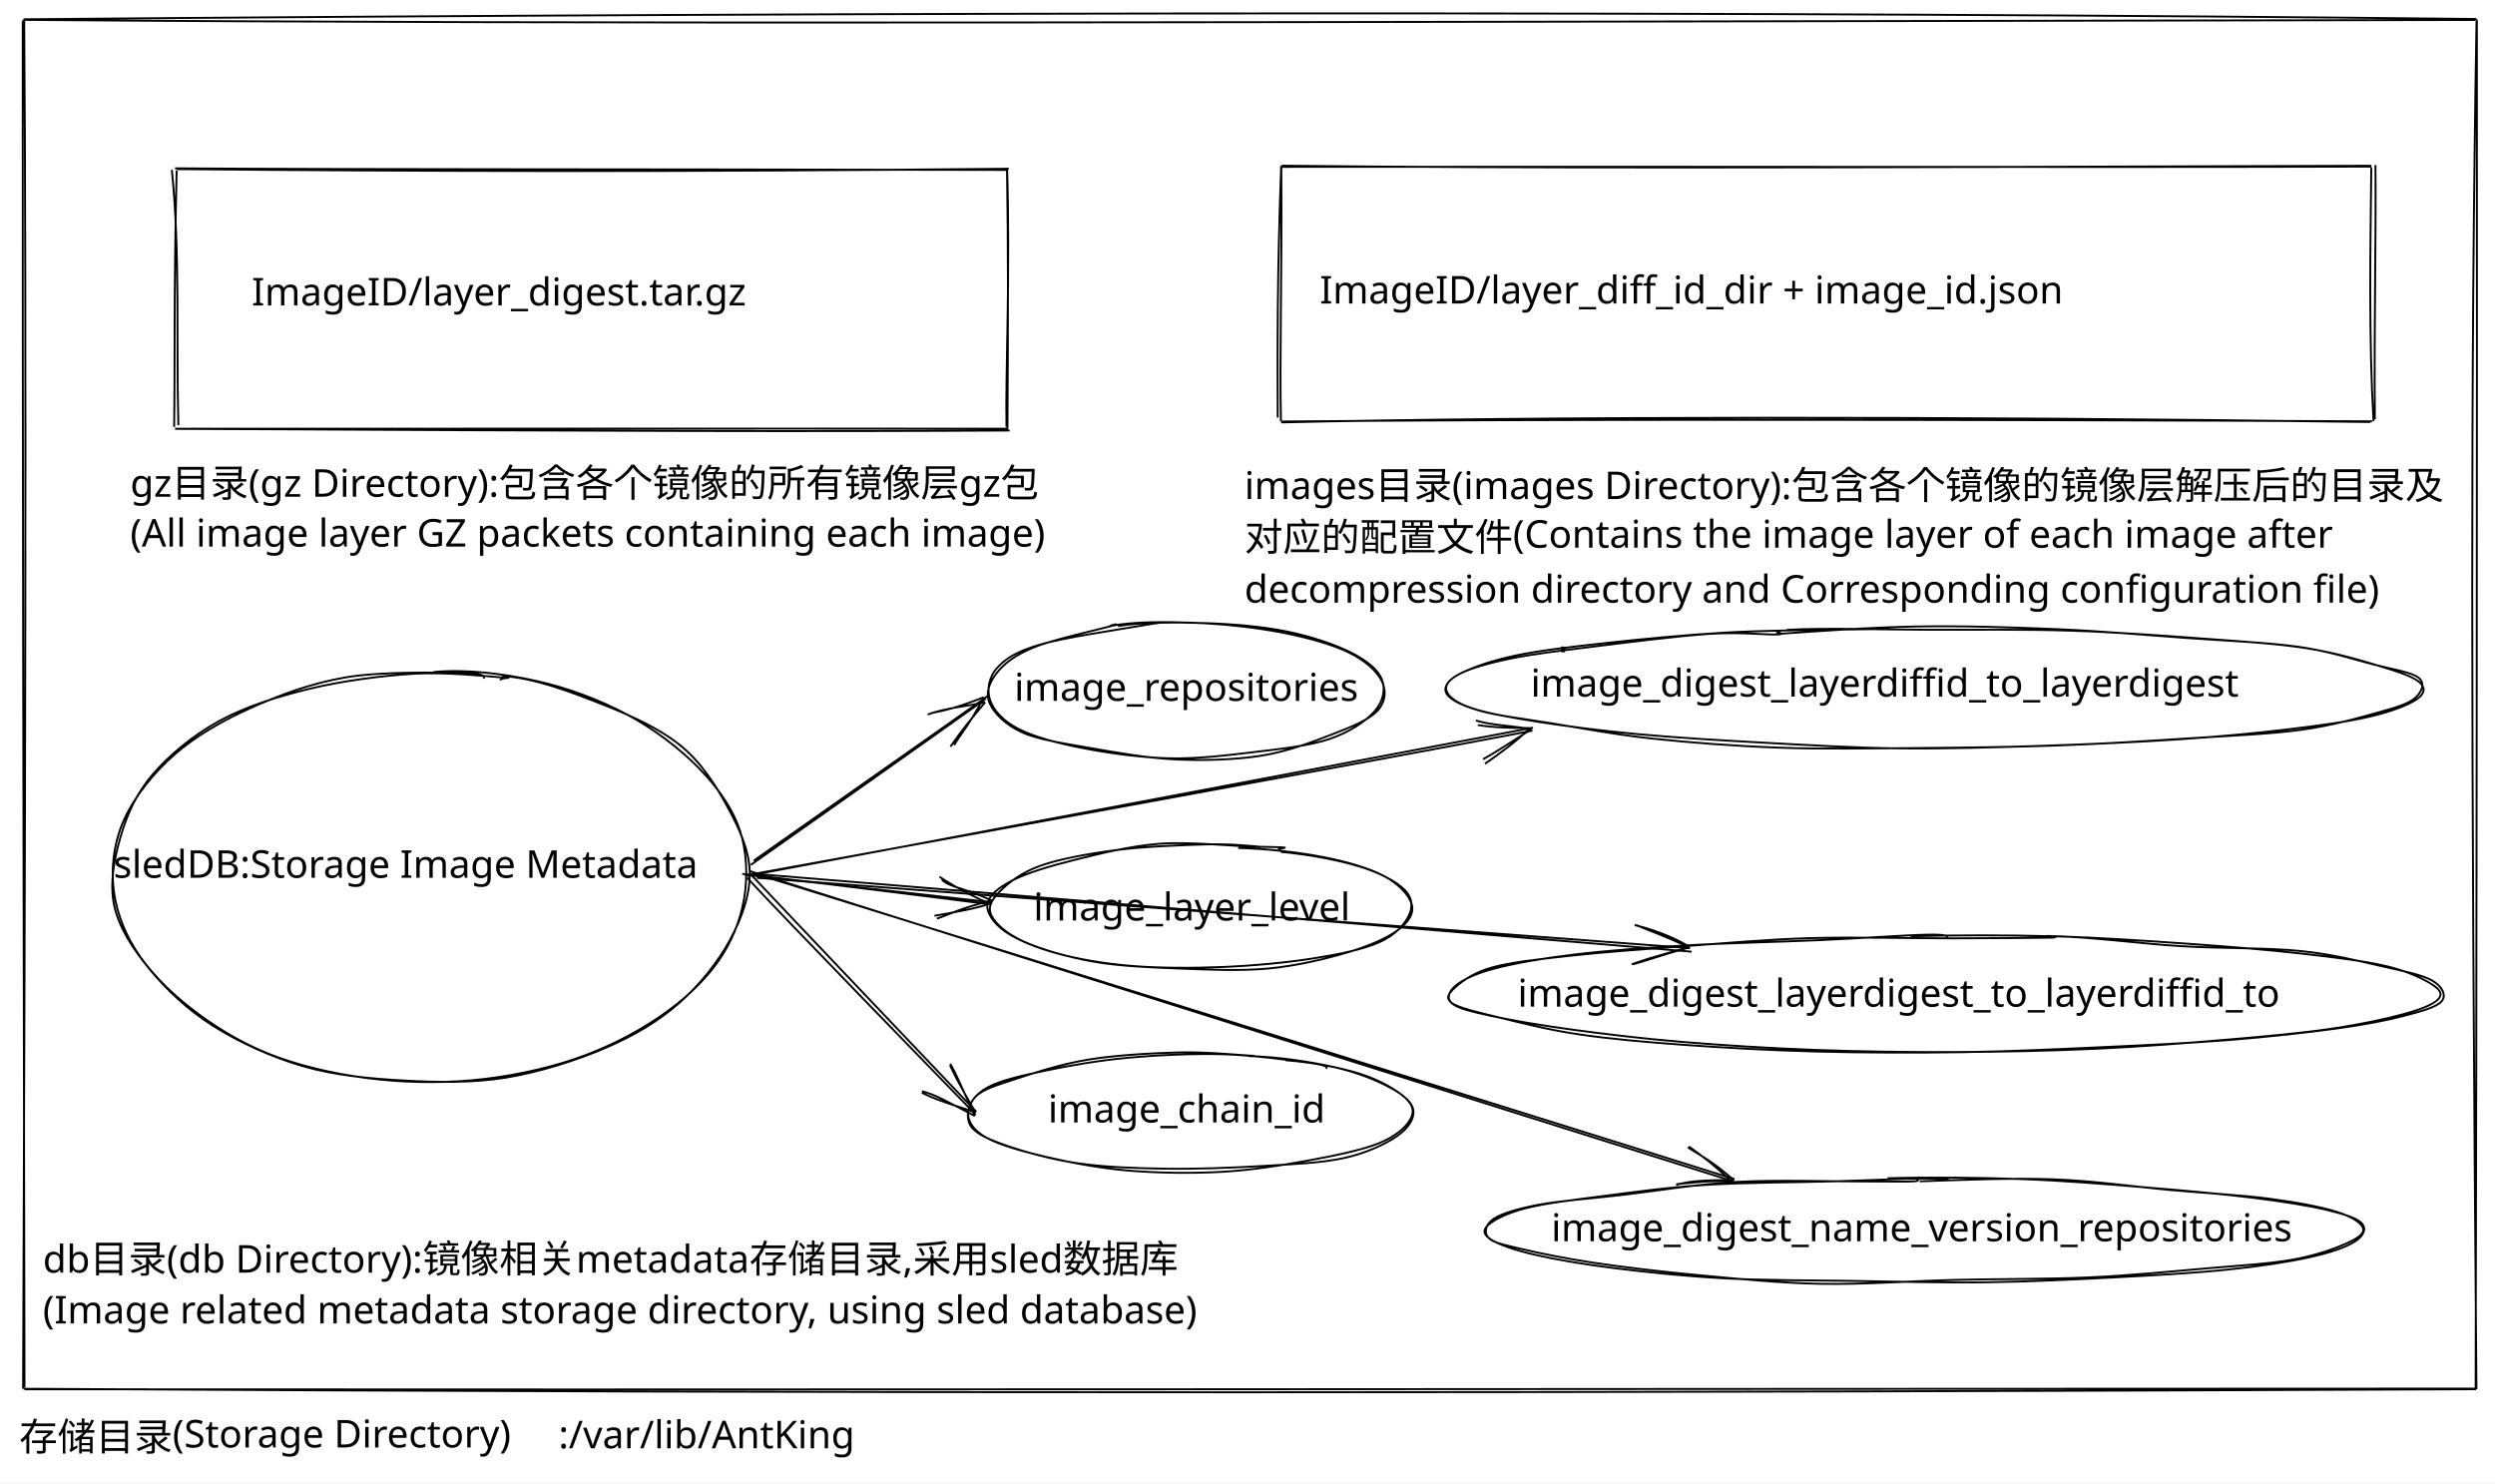
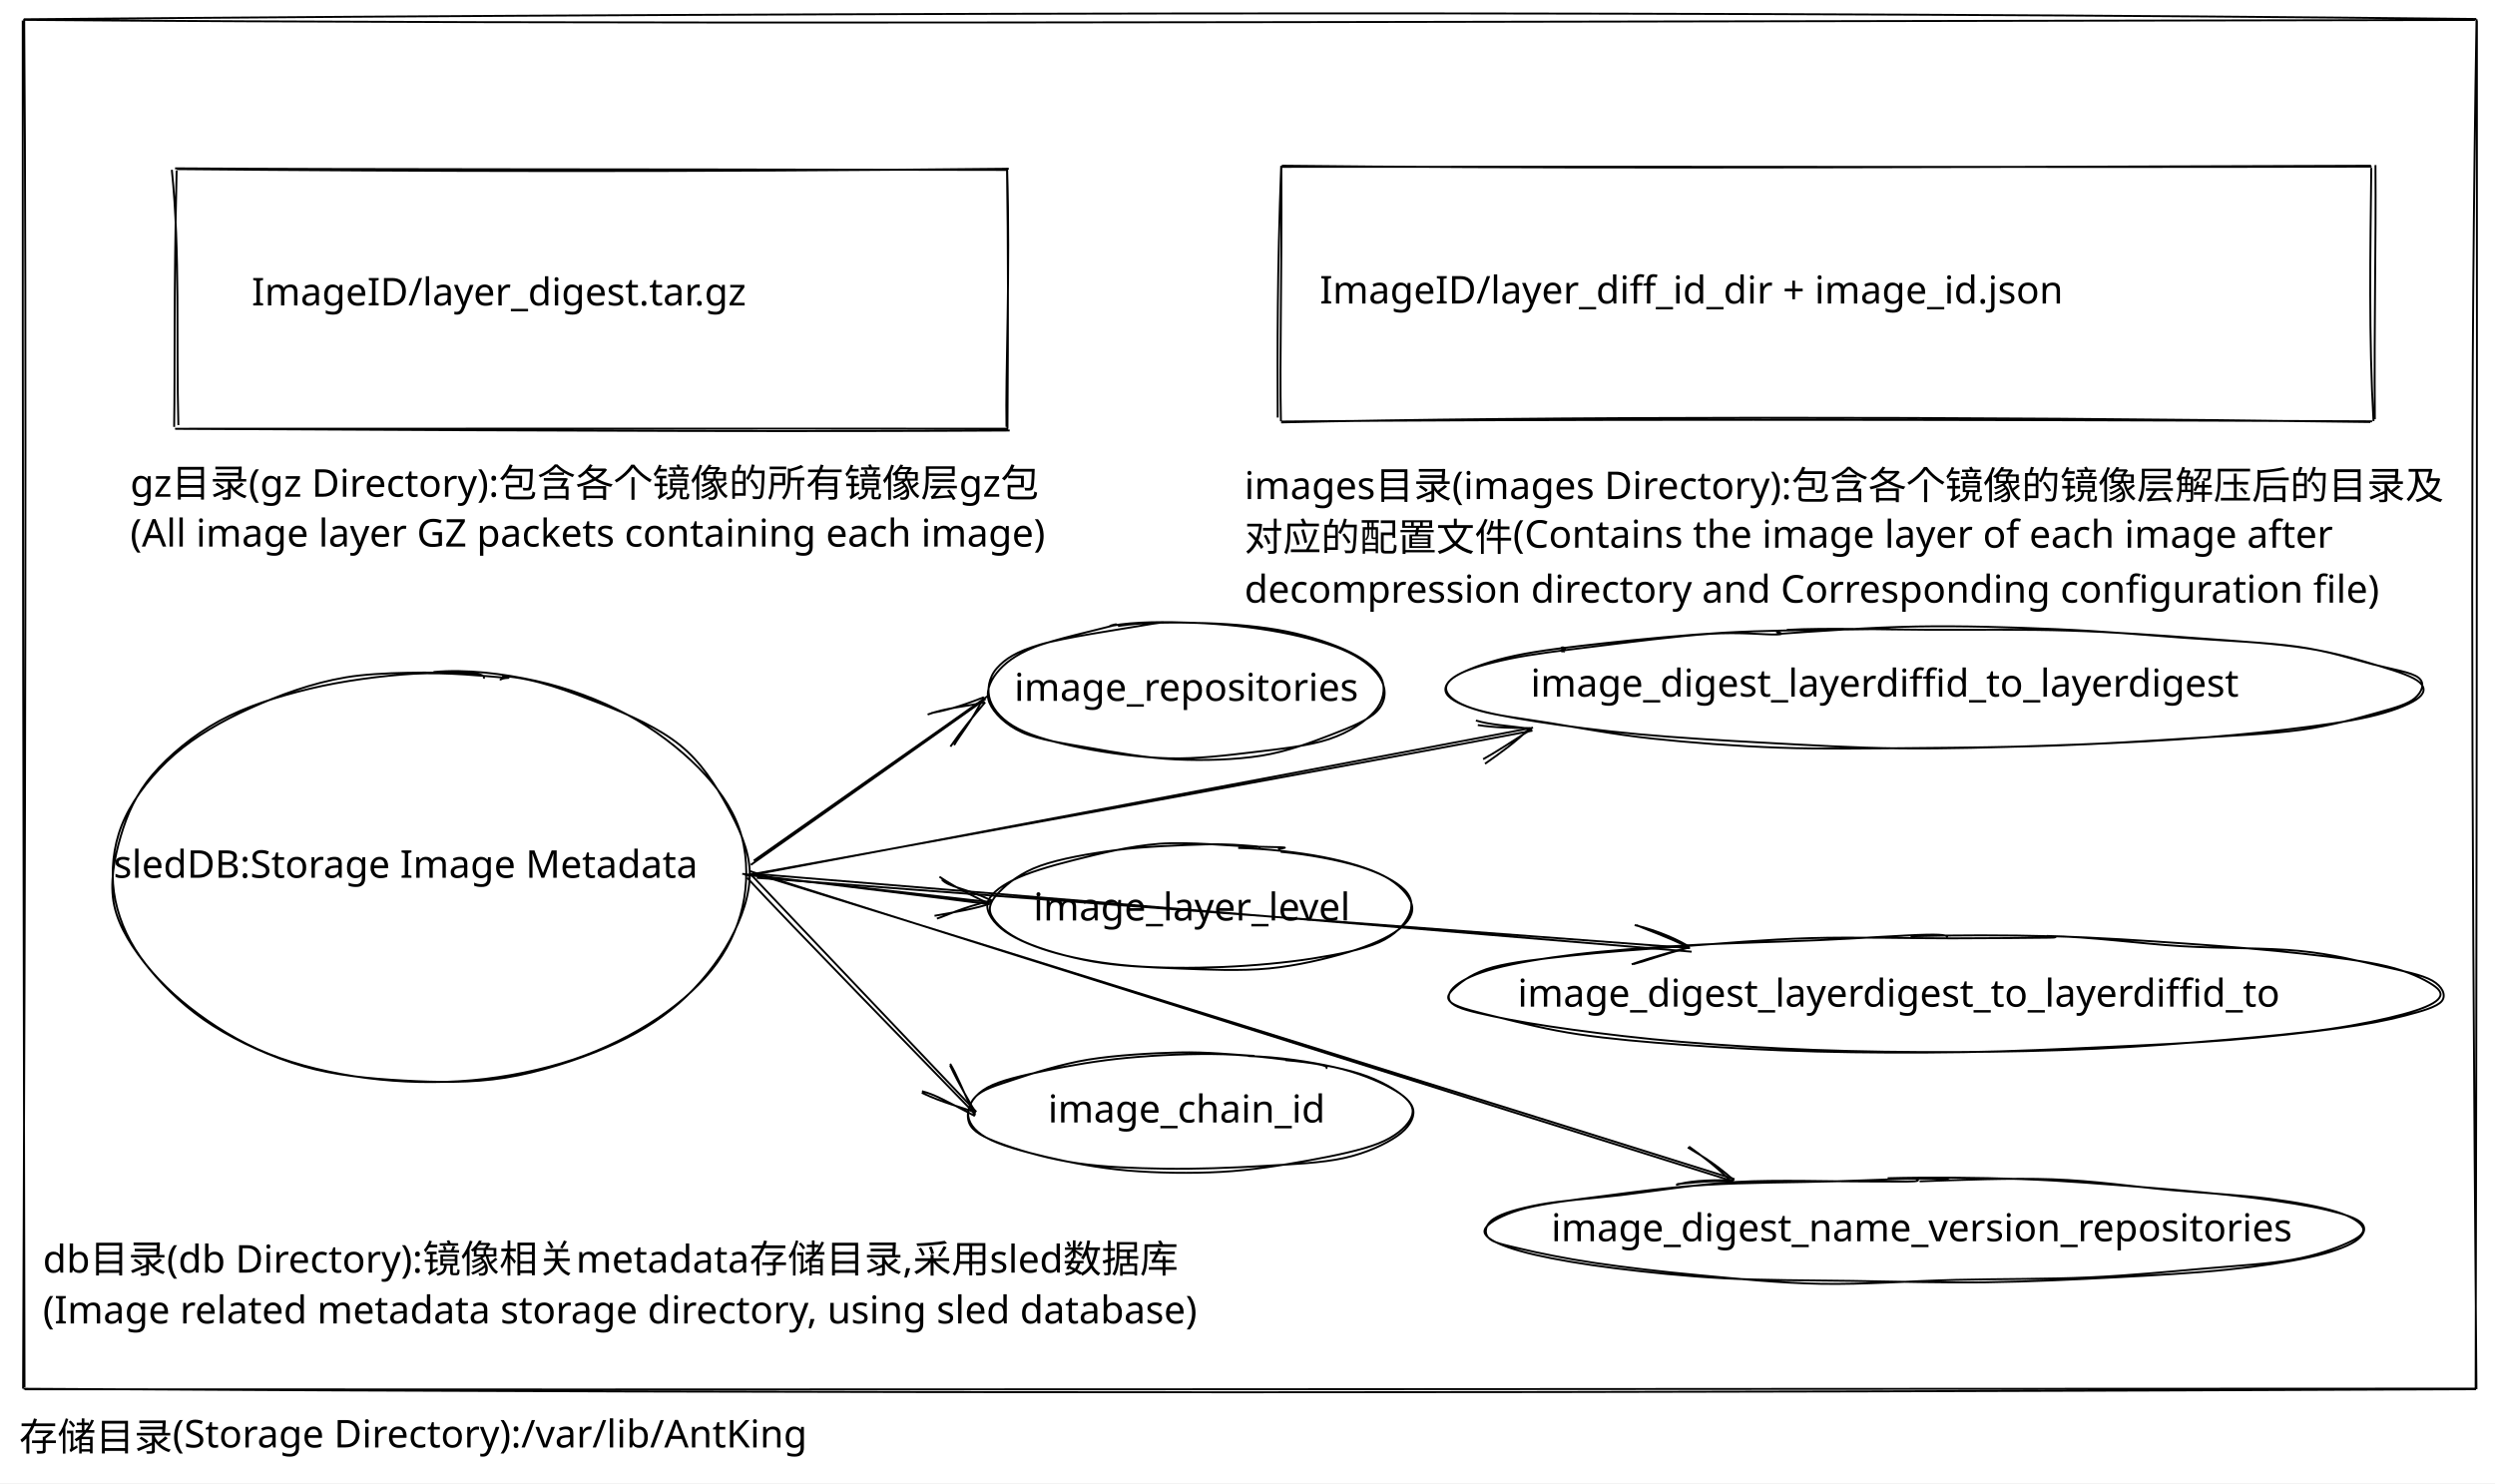
<svg xmlns="http://www.w3.org/2000/svg" version="1.1" viewBox="0 0 1301.16 773.527" width="2602.32" height="1547.055">
  <defs>
    <style>
      @font-face {
        font-family: "Virgil";
        src: url("https://excalidraw.com/Virgil.woff2");
      }
      @font-face {
        font-family: "Cascadia";
        src: url("https://excalidraw.com/Cascadia.woff2");
      }
    </style>
  </defs>
  <rect x="0" y="0" width="1301.16" height="773.527" fill="#ffffff" />
  <g transform="translate(12.30859 10) rotate(0 639.4258 357.0605)">
    <path d="M0.628 0.368 C305.478 2.767, 611.234 1.577, 1278.482 0.412 M0.112 0.055 C456.146 -3.895, 911.383 -4.13, 1279.099 -0.098 M1279.405 0.763 C1279.537 248.258, 1279.237 494.577, 1278.763 714.207 M1279.222 0.027 C1276.134 185.23, 1276.346 370.77, 1279.176 714.455 M1278.462 714.182 C821.437 714.298, 364.462 714.856, 0.734 714.531 M1278.974 714.502 C848.603 716.448, 418.234 716.886, 0.031 714.261 M0.473 713.525 C-0.015 460.835, -0.573 207.019, -0.451 0.727 M-0.267 714.225 C0.839 436.358, 1.547 158.919, 0.307 -0.157" stroke="#000000" stroke-width="1" fill="none" />
  </g>
-   <g transform="translate(10 735.5273) rotate(0 140.5 14)">
-     <text x="0" y="21" font-family="Virgil, Segoe UI Emoji" font-size="20px" fill="#000000" text-anchor="start" style="white-space: pre;" direction="ltr">存储目录(Storage Directory)</text>
+   <g transform="translate(10 735.5273) rotate(0 218 14)">
+     <text x="0" y="21" font-family="Virgil, Segoe UI Emoji" font-size="20px" fill="#000000" text-anchor="start" style="white-space: pre;" direction="ltr">存储目录(Storage Directory):/var/lib/AntKing</text>
  </g>
  <g transform="translate(91.37109 88.23438) rotate(0 217.2051 67.66992)">
    <path d="M0.884 -0.039 C129.919 1.132, 260.711 1.549, 434.712 -0.241 M-0.08 -0.445 C101.359 0.214, 202.149 -0.124, 434.25 0.396 M433.84 -0.763 C435.536 54.291, 432.944 107.282, 433.518 134.389 M433.8 0.715 C434.404 39.301, 434.384 78.028, 434.033 135.179 M435.185 136.288 C333.538 136.859, 232.319 136.631, 0.33 135.411 M434.44 135.351 C291.713 135.188, 149.341 135.386, -0.096 135.355 M1.651 133.489 C0.481 89.201, 2.641 43.407, -1.764 0.331 M-0.554 134.403 C-0.053 100.801, -0.795 67.674, 0.752 0.681" stroke="#000000" stroke-width="1" fill="none" />
  </g>
  <g transform="translate(67.93359 240.0469) rotate(0 252.5 39)">
    <text x="0" y="19" font-family="Virgil, Segoe UI Emoji" font-size="20px" fill="#000000" text-anchor="start" style="white-space: pre;" direction="ltr">gz目录(gz Directory):包含各个镜像的所有镜像层gz包</text>
    <text x="0" y="45" font-family="Virgil, Segoe UI Emoji" font-size="20px" fill="#000000" text-anchor="start" style="white-space: pre;" direction="ltr">(All image layer GZ packets containing each image)</text>
    <text x="0" y="71" font-family="Virgil, Segoe UI Emoji" font-size="20px" fill="#000000" text-anchor="start" style="white-space: pre;" direction="ltr" />
  </g>
  <g transform="translate(131.25 141.2812) rotate(0 141.5 12.5)">
    <text x="0" y="18" font-family="Virgil, Segoe UI Emoji" font-size="20px" fill="#000000" text-anchor="start" style="white-space: pre;" direction="ltr">ImageID/layer_digest.tar.gz</text>
  </g>
  <g transform="translate(668.1484 86.74219) rotate(0 284.3594 66.41992)">
    <path d="M0.326 -0.336 C125.597 1.04, 251.963 0.815, 568.355 -0.305 M-0.135 0.285 C206.5 0.007, 413.6 0.623, 568.632 0.151 M570.676 -0.643 C571.007 40.883, 569.948 78.283, 570.349 131.906 M568.497 0.814 C568.006 44.662, 567.167 89.287, 569.647 132.906 M567.984 133.355 C350.681 130.259, 132.589 130.436, -0.034 133.552 M568.953 132.972 C345 131.972, 121.75 131.887, 0.272 133.08 M-1.82 131.018 C-1.935 93.638, -2.105 55.956, -0.001 -0.266 M-0.136 132.969 C-0.858 97.485, 0.426 62.849, 0.079 -0.12" stroke="#000000" stroke-width="1" fill="none" />
  </g>
  <g transform="translate(649.0078 240.2812) rotate(0 315.5 40.5)">
    <text x="0" y="20" font-family="Virgil, Segoe UI Emoji" font-size="20px" fill="#000000" text-anchor="start" style="white-space: pre;" direction="ltr">images目录(images Directory):包含各个镜像的镜像层解压后的目录及</text>
    <text x="0" y="47" font-family="Virgil, Segoe UI Emoji" font-size="20px" fill="#000000" text-anchor="start" style="white-space: pre;" direction="ltr">对应的配置文件(Contains the image layer of each image after</text>
    <text x="0" y="74" font-family="Virgil, Segoe UI Emoji" font-size="20px" fill="#000000" text-anchor="start" style="white-space: pre;" direction="ltr">decompression directory and Corresponding configuration file)</text>
  </g>
  <g transform="translate(688.25 140.2812) rotate(0 216 12.5)">
    <text x="0" y="18" font-family="Virgil, Segoe UI Emoji" font-size="20px" fill="#000000" text-anchor="start" style="white-space: pre;" direction="ltr">ImageID/layer_diff_id_dir + image_id.json</text>
  </g>
  <g transform="translate(59.01172 349.8906) rotate(0 165.4355 107.1348)">
    <path d="M167.061 0.585 C184.225 -1.038, 203.501 1.462, 220.319 5.152 C237.136 8.842, 253.808 15.169, 267.964 22.725 C282.12 30.281, 295.493 40.557, 305.253 50.487 C315.013 60.417, 322.552 70.951, 326.523 82.304 C330.494 93.657, 331.018 106.931, 329.08 118.605 C327.142 130.28, 322.394 141.948, 314.894 152.351 C307.393 162.754, 296.535 172.647, 284.078 181.021 C271.621 189.396, 256.316 197.188, 240.152 202.599 C223.988 208.01, 205.078 211.865, 187.094 213.487 C169.11 215.108, 149.911 214.627, 132.247 212.328 C114.584 210.029, 96.467 205.81, 81.114 199.695 C65.761 193.581, 51.736 184.74, 40.128 175.64 C28.52 166.541, 18.157 155.843, 11.465 145.1 C4.773 134.356, 0.84 122.639, -0.026 111.18 C-0.892 99.721, 0.926 87.615, 6.269 76.346 C11.612 65.077, 21.153 53.05, 32.032 43.564 C42.911 34.077, 56.646 26.132, 71.541 19.428 C86.437 12.725, 103.222 6.418, 121.404 3.343 C139.586 0.269, 168.65 0.865, 180.634 0.98 C192.618 1.094, 193.763 2.404, 193.308 4.03 M202.847 2.661 C220.001 3.699, 238.362 10.89, 253.834 16.906 C269.306 22.923, 284.628 29.835, 295.678 38.76 C306.728 47.685, 314.083 59.431, 320.136 70.455 C326.188 81.48, 331.726 93.276, 331.991 104.906 C332.256 116.536, 327.894 128.826, 321.725 140.236 C315.555 151.647, 305.8 163.974, 294.976 173.368 C284.151 182.761, 271.842 190.136, 256.779 196.599 C241.716 203.062, 222.198 209.314, 204.596 212.146 C186.994 214.978, 168.725 214.58, 151.165 213.591 C133.606 212.603, 115.724 210.95, 99.238 206.215 C82.752 201.48, 65.619 193.619, 52.25 185.182 C38.881 176.746, 27.64 166.058, 19.025 155.595 C10.409 145.132, 3.069 133.965, 0.557 122.403 C-1.955 110.84, 0.618 97.609, 3.954 86.219 C7.29 74.829, 12.002 64.085, 20.572 54.063 C29.142 44.04, 41.719 33.542, 55.374 26.083 C69.028 18.624, 85.556 13.411, 102.5 9.309 C119.443 5.207, 140.293 2.453, 157.037 1.472 C173.781 0.491, 195.505 2.857, 202.964 3.423 C210.423 3.988, 202.659 3.064, 201.792 4.868" stroke="#000000" stroke-width="1" fill="none" />
  </g>
  <g transform="translate(22.35938 644.1875) rotate(0 332 26.5)">
    <text x="0" y="19.5" font-family="Virgil, Segoe UI Emoji" font-size="20px" fill="#000000" text-anchor="start" style="white-space: pre;" direction="ltr"> db目录(db Directory):镜像相关metadata存储目录,采用sled数据库</text>
    <text x="0" y="46" font-family="Virgil, Segoe UI Emoji" font-size="20px" fill="#000000" text-anchor="start" style="white-space: pre;" direction="ltr"> (Image related metadata storage directory, using sled database)</text>
  </g>
  <g transform="translate(59.19141 439.7773) rotate(0 165.5 12.5)">
    <text x="0" y="18" font-family="Virgil, Segoe UI Emoji" font-size="20px" fill="#000000" text-anchor="start" style="white-space: pre;" direction="ltr">sledDB:Storage Image Metadata</text>
  </g>
  <g transform="translate(815.043 338.8086) rotate(0 0 0)">
    <path d="M0.415 0.217 C0.481 0.153, 0.528 -0.778, 0.444 -0.892 C0.36 -1.007, 0.081 -0.544, -0.089 -0.471 C-0.26 -0.397, -0.569 -0.446, -0.579 -0.452 C-0.59 -0.458, -0.211 -0.503, -0.153 -0.508 C-0.095 -0.512, -0.409 -0.427, -0.233 -0.481 C-0.058 -0.534, 0.937 -1.065, 0.9 -0.827 C0.864 -0.589, -0.307 0.835, -0.453 0.949 C-0.598 1.063, -0.067 -0.148, 0.026 -0.143 C0.12 -0.137, 0.037 1.117, 0.11 0.982 C0.183 0.847, 0.468 -0.785, 0.463 -0.951 M-0.703 -0.559 C-0.805 -0.608, -0.126 -1.385, 0.099 -1.233 C0.324 -1.081, 0.664 0.157, 0.646 0.354 C0.628 0.551, -0.076 0.026, -0.009 -0.053 C0.059 -0.133, 0.892 -0.002, 1.052 -0.121 C1.212 -0.24, 1.233 -0.62, 0.953 -0.769 C0.673 -0.919, -0.616 -1.342, -0.628 -1.018 C-0.64 -0.695, 0.894 1.16, 0.881 1.171 C0.867 1.183, -0.728 -0.795, -0.708 -0.949 C-0.688 -1.104, 0.828 0.268, 1 0.242 C1.173 0.216, 0.516 -0.871, 0.327 -1.105" stroke="#000000" stroke-width="1" fill="none" />
  </g>
  <g transform="translate(514.6602 324.457) rotate(0 103.3105 35.45703)">
    <path d="M68.367 2.022 C81.086 -0.054, 99.133 0.033, 113.782 0.504 C128.431 0.975, 143.582 2.289, 156.261 4.848 C168.94 7.406, 181.571 11.688, 189.854 15.854 C198.137 20.02, 203.906 24.732, 205.96 29.844 C208.013 34.956, 206.755 41.332, 202.177 46.525 C197.599 51.719, 189.076 57.453, 178.491 61.006 C167.906 64.558, 152.6 66.175, 138.667 67.841 C124.733 69.508, 109.695 71.368, 94.889 71.003 C80.082 70.638, 62.905 68.21, 49.826 65.651 C36.748 63.093, 24.434 59.789, 16.42 55.652 C8.406 51.515, 3.601 46.109, 1.74 40.828 C-0.12 35.547, 0.918 28.825, 5.257 23.968 C9.595 19.112, 15.285 15.367, 27.771 11.689 C40.256 8.012, 69.288 3.802, 80.172 1.903 C91.056 0.004, 92.642 0.046, 93.073 0.293 M64.855 1.938 C77.13 -0.375, 93.562 -0.214, 108.288 0.345 C123.014 0.904, 139.837 2.732, 153.209 5.29 C166.581 7.848, 179.729 11.459, 188.518 15.691 C197.307 19.923, 203.442 25.57, 205.943 30.684 C208.444 35.797, 207.939 41.696, 203.526 46.373 C199.113 51.051, 189.524 54.871, 179.466 58.75 C169.408 62.628, 156.658 67.5, 143.176 69.642 C129.694 71.784, 113.473 72.276, 98.571 71.603 C83.67 70.931, 67.117 67.959, 53.766 65.609 C40.416 63.259, 27.194 61.409, 18.466 57.505 C9.739 53.6, 3.621 47.347, 1.399 42.182 C-0.823 37.018, 1.277 31.357, 5.134 26.515 C8.992 21.674, 14.587 17.213, 24.545 13.133 C34.502 9.054, 58.293 3.849, 64.878 2.037 C71.464 0.225, 63.557 1.608, 64.059 2.261" stroke="#000000" stroke-width="1" fill="none" />
  </g>
  <g transform="translate(528.957 347.4883) rotate(0 93 12.5)">
    <text x="0" y="18" font-family="Virgil, Segoe UI Emoji" font-size="20px" fill="#000000" text-anchor="start" style="white-space: pre;" direction="ltr">image_repositories</text>
  </g>
  <g transform="translate(516.0859 440.9023) rotate(0 109.7988 32.48047)">
    <path d="M129.643 1.322 C144.336 1.671, 161.045 3.577, 173.742 6.03 C186.439 8.483, 198.091 11.911, 205.827 16.039 C213.564 20.167, 218.947 26.135, 220.161 30.796 C221.376 35.457, 218.626 39.859, 213.113 44.005 C207.6 48.151, 198.318 52.313, 187.085 55.673 C175.852 59.032, 160.499 62.745, 145.715 64.163 C130.93 65.582, 113.632 64.776, 98.377 64.183 C83.122 63.591, 67.624 62.955, 54.183 60.607 C40.742 58.259, 26.606 54.114, 17.732 50.096 C8.858 46.079, 3.02 40.837, 0.939 36.502 C-1.141 32.167, 0.997 28.401, 5.249 24.085 C9.501 19.77, 16.287 14.223, 26.45 10.609 C36.613 6.995, 51.9 4.256, 66.227 2.401 C80.553 0.546, 100.671 -0.172, 112.411 -0.522 C124.152 -0.872, 131.97 -0.036, 136.671 0.301 C141.372 0.638, 141.191 0.725, 140.617 1.502 M151.807 3.342 C166.379 4.69, 181.97 7.646, 192.719 10.932 C203.468 14.218, 211.99 18.77, 216.301 23.059 C220.612 27.348, 220.784 32.086, 218.585 36.667 C216.386 41.248, 211.475 46.825, 203.108 50.544 C194.742 54.263, 181.962 56.839, 168.388 58.98 C154.814 61.122, 137.39 62.751, 121.665 63.394 C105.941 64.037, 88.449 64.017, 74.039 62.837 C59.629 61.657, 46.193 59.305, 35.206 56.314 C24.218 53.324, 14.172 49.179, 8.116 44.893 C2.059 40.606, -1.797 35.054, -1.133 30.596 C-0.47 26.138, 4.563 21.974, 12.096 18.145 C19.63 14.316, 31.336 10.789, 44.067 7.621 C56.799 4.453, 73.003 0.305, 88.484 -0.862 C103.964 -2.028, 126.143 0.303, 136.952 0.623 C147.76 0.943, 151.077 0.822, 153.336 1.059 C155.595 1.296, 151.328 1.488, 150.505 2.044" stroke="#000000" stroke-width="1" fill="none" />
  </g>
  <g transform="translate(538.9688 462.0469) rotate(0 86.5 12.5)">
    <text x="0" y="18" font-family="Virgil, Segoe UI Emoji" font-size="20px" fill="#000000" text-anchor="start" style="white-space: pre;" direction="ltr">image_layer_level</text>
  </g>
  <g transform="translate(505.043 550.0156) rotate(0 116.1328 30.4082)">
    <path d="M165.353 2.897 C179.799 4.02, 193.81 6.717, 204.233 9.998 C214.656 13.28, 223.555 18.568, 227.891 22.585 C232.228 26.602, 232.598 30.149, 230.252 34.1 C227.906 38.052, 222.658 42.777, 213.815 46.295 C204.972 49.814, 190.834 52.739, 177.193 55.211 C163.553 57.684, 147.67 60.261, 131.974 61.131 C116.278 62.001, 98.281 61.739, 83.02 60.434 C67.758 59.129, 52.698 56.165, 40.406 53.301 C28.113 50.436, 16.027 47.051, 9.265 43.247 C2.502 39.442, -0.28 34.832, -0.17 30.476 C-0.06 26.121, 3.218 20.801, 9.922 17.115 C16.627 13.429, 27.839 10.94, 40.055 8.359 C52.27 5.778, 67.68 3.056, 83.215 1.631 C98.75 0.206, 117.391 -0.647, 133.264 -0.191 C149.137 0.266, 169.594 3.14, 178.451 4.372 C187.308 5.603, 187.57 6.697, 186.408 7.198 M146.221 0.753 C161.572 1.133, 178.301 3.703, 190.644 6.475 C202.987 9.247, 213.382 13.607, 220.278 17.383 C227.173 21.159, 231.477 24.946, 232.019 29.131 C232.561 33.315, 229.538 38.359, 223.529 42.488 C217.521 46.618, 207.715 51.308, 195.969 53.908 C184.224 56.508, 168.635 57.161, 153.058 58.089 C137.481 59.017, 118.518 59.719, 102.506 59.478 C86.495 59.236, 70.756 58.642, 56.988 56.638 C43.219 54.633, 29.198 50.7, 19.896 47.451 C10.593 44.202, 3.909 41.359, 1.173 37.144 C-1.563 32.928, -0.312 26.195, 3.479 22.158 C7.271 18.121, 14.095 16.184, 23.924 12.924 C33.752 9.663, 48.122 4.944, 62.451 2.596 C76.78 0.248, 95.921 -0.81, 109.895 -1.163 C123.869 -1.516, 140.361 0.145, 146.295 0.476 C152.23 0.806, 146.068 0.319, 145.505 0.82" stroke="#000000" stroke-width="1" fill="none" />
  </g>
  <g transform="translate(546.5312 567.3711) rotate(0 73.5 12.5)">
    <text x="0" y="18" font-family="Virgil, Segoe UI Emoji" font-size="20px" fill="#000000" text-anchor="start" style="white-space: pre;" direction="ltr">image_chain_id</text>
  </g>
  <g transform="translate(773.4961 614.7852) rotate(0 229.623 27.04297)">
    <path d="M210.941 -0.33 C232.377 -0.912, 258.17 -0.681, 280.637 0.12 C303.103 0.92, 325.575 2.843, 345.742 4.473 C365.909 6.103, 385.948 7.947, 401.638 9.902 C417.328 11.857, 430.447 13.974, 439.883 16.204 C449.319 18.433, 455.793 20.54, 458.255 23.28 C460.717 26.021, 459.225 29.704, 454.654 32.644 C450.083 35.585, 441.953 38.468, 430.83 40.922 C419.707 43.376, 404.757 45.627, 387.915 47.369 C371.073 49.11, 350.731 50.274, 329.778 51.37 C308.825 52.466, 285.175 53.637, 262.198 53.944 C239.221 54.252, 214.683 53.56, 191.917 53.215 C169.151 52.871, 146.125 52.975, 125.604 51.876 C105.084 50.777, 85.252 48.673, 68.794 46.622 C52.336 44.57, 37.647 42.065, 26.857 39.568 C16.066 37.071, 8.074 34.242, 4.053 31.641 C0.032 29.04, -0.375 26.7, 2.729 23.96 C5.833 21.22, 12.684 17.701, 22.676 15.202 C32.669 12.702, 47.084 10.975, 62.685 8.965 C78.286 6.955, 96.122 4.421, 116.282 3.141 C136.442 1.86, 165.183 1.83, 183.644 1.284 C202.105 0.738, 217.144 -0.043, 227.048 -0.137 C236.953 -0.231, 242.96 0.122, 243.071 0.717 M227.59 1.295 C249.642 0.566, 275.022 -0.533, 296.899 0.23 C318.776 0.993, 340.057 4.191, 358.851 5.872 C377.645 7.554, 395.329 8.445, 409.662 10.32 C423.994 12.194, 436.651 14.562, 444.847 17.117 C453.042 19.672, 457.905 22.911, 458.836 25.652 C459.767 28.392, 456.556 30.811, 450.432 33.561 C444.308 36.31, 434.495 39.941, 422.091 42.147 C409.688 44.352, 393.687 45.255, 376.011 46.795 C358.335 48.335, 337.637 50.403, 316.035 51.386 C294.432 52.368, 269.678 52.128, 246.394 52.689 C223.11 53.25, 198.622 55.158, 176.33 54.752 C154.037 54.346, 132.325 52.071, 112.638 50.254 C92.95 48.436, 73.714 46.144, 58.206 43.847 C42.697 41.55, 28.842 38.671, 19.588 36.473 C10.335 34.275, 5.023 33.271, 2.685 30.659 C0.347 28.046, 1.101 23.67, 5.559 20.798 C10.017 17.925, 18.38 15.477, 29.432 13.423 C40.484 11.37, 54.749 10.451, 71.871 8.48 C88.992 6.508, 110.998 2.78, 132.16 1.595 C153.322 0.41, 183.383 1.421, 198.844 1.369 C214.304 1.317, 220.597 1.598, 224.923 1.284 C229.248 0.97, 224.535 -0.546, 224.796 -0.518" stroke="#000000" stroke-width="1" fill="none" />
  </g>
  <g transform="translate(808.9922 629.3242) rotate(0 203.5 12.5)">
    <text x="0" y="18" font-family="Virgil, Segoe UI Emoji" font-size="20px" fill="#000000" text-anchor="start" style="white-space: pre;" direction="ltr">image_digest_name_version_repositories</text>
  </g>
  <g transform="translate(754.2148 327.7539) rotate(0 254.4336 31.19531)">
    <path d="M177.635 0.724 C198.737 -0.43, 227.49 0.623, 252.06 0.69 C276.63 0.758, 301.561 0.385, 325.057 1.129 C348.553 1.873, 372.494 3.636, 393.037 5.156 C413.579 6.676, 432.626 7.822, 448.31 10.249 C463.994 12.677, 477.24 16.73, 487.138 19.718 C497.036 22.706, 504.567 25.289, 507.698 28.178 C510.829 31.066, 510.338 34.07, 505.926 37.049 C501.513 40.028, 492.543 43.442, 481.222 46.054 C469.9 48.667, 454.69 50.75, 437.997 52.724 C421.305 54.697, 402.25 56.481, 381.068 57.893 C359.887 59.305, 334.954 60.421, 310.909 61.196 C286.863 61.97, 260.968 62.811, 236.793 62.542 C212.619 62.272, 188.636 60.813, 165.86 59.578 C143.085 58.342, 119.851 56.955, 100.14 55.13 C80.429 53.305, 62.082 50.898, 47.593 48.629 C33.104 46.36, 21.109 44.181, 13.206 41.513 C5.303 38.846, 1.173 35.612, 0.177 32.623 C-0.818 29.633, 1.248 26.655, 7.234 23.574 C13.22 20.494, 23.452 16.8, 36.093 14.139 C48.734 11.478, 64.946 9.603, 83.081 7.61 C101.215 5.618, 124.577 3.354, 144.901 2.184 C165.225 1.014, 190.339 0.839, 205.024 0.589 C219.709 0.339, 232.365 0.124, 233.011 0.686 M172.046 2.92 C193.083 1.461, 220.711 -0.6, 245.105 -1.027 C269.499 -1.453, 295.107 -0.623, 318.411 0.363 C341.716 1.349, 363.996 3.367, 384.931 4.89 C405.866 6.412, 427.663 7.205, 444.021 9.499 C460.378 11.793, 472.562 15.95, 483.075 18.653 C493.588 21.355, 503.418 22.765, 507.099 25.713 C510.779 28.661, 508.725 33.309, 505.158 36.341 C501.591 39.373, 495.607 41.147, 485.695 43.904 C475.783 46.662, 462.027 50.655, 445.683 52.885 C429.34 55.116, 408.838 55.929, 387.633 57.288 C366.427 58.646, 342.192 60.191, 318.451 61.036 C294.71 61.882, 269.313 62.173, 245.187 62.363 C221.062 62.552, 196.685 63, 173.699 62.174 C150.713 61.347, 127.18 59.541, 107.272 57.403 C87.364 55.264, 69.177 51.75, 54.253 49.343 C39.329 46.935, 26.721 45.485, 17.728 42.959 C8.734 40.433, 2.255 37.31, 0.291 34.187 C-1.673 31.064, 0.471 27.287, 5.943 24.22 C11.415 21.154, 21.296 18.253, 33.126 15.789 C44.956 13.326, 59.543 11.602, 76.922 9.439 C94.301 7.276, 121.477 3.859, 137.401 2.811 C153.326 1.763, 166.612 3.344, 172.469 3.153 C178.326 2.962, 171.254 1.601, 172.541 1.665" stroke="#000000" stroke-width="1" fill="none" />
  </g>
  <g transform="translate(798.25 345.2812) rotate(0 203.5 12.5)">
    <text x="0" y="18" font-family="Virgil, Segoe UI Emoji" font-size="20px" fill="#000000" text-anchor="start" style="white-space: pre;" direction="ltr">image_digest_layerdiffid_to_layerdigest</text>
  </g>
  <g transform="translate(755.457 488.3594) rotate(0 258.9141 29.88477)">
    <path d="M240.883 -0.088 C263.819 -0.738, 291.009 -0.723, 314.952 -0.086 C338.894 0.552, 362.856 2.229, 384.539 3.738 C406.222 5.248, 427.602 7.006, 445.048 8.973 C462.495 10.941, 477.876 12.842, 489.218 15.543 C500.559 18.245, 508.647 22.286, 513.097 25.183 C517.547 28.079, 518.463 30.355, 515.918 32.922 C513.373 35.488, 507.235 38.023, 497.827 40.581 C488.42 43.14, 474.871 46.054, 459.473 48.271 C444.074 50.488, 425.76 52.164, 405.438 53.884 C385.116 55.604, 361.113 57.519, 337.541 58.589 C313.97 59.659, 288.504 60.209, 264.009 60.306 C239.514 60.403, 214.322 60.058, 190.573 59.171 C166.823 58.284, 142.491 56.74, 121.512 54.985 C100.533 53.23, 81.171 50.883, 64.701 48.643 C48.231 46.403, 33.162 43.819, 22.69 41.545 C12.219 39.271, 5.027 37.656, 1.872 34.999 C-1.284 32.342, 0.003 28.665, 3.757 25.603 C7.51 22.541, 14.031 19.329, 24.392 16.628 C34.753 13.926, 49.27 11.39, 65.923 9.393 C82.576 7.395, 103.101 5.886, 124.31 4.645 C145.52 3.405, 172.359 2.876, 193.181 1.95 C214.002 1.024, 238.087 -0.676, 249.239 -0.911 C260.391 -1.147, 259.73 -0.139, 260.093 0.536 M312.011 -0.258 C335.532 0.168, 360.265 3.792, 382.23 5.094 C404.195 6.396, 426.431 5.821, 443.802 7.553 C461.173 9.284, 474.915 12.899, 486.455 15.485 C497.994 18.071, 507.782 20.035, 513.038 23.068 C518.294 26.101, 520.384 30.643, 517.99 33.684 C515.595 36.725, 507.744 38.938, 498.671 41.317 C489.599 43.696, 478.79 45.842, 463.554 47.958 C448.319 50.073, 427.443 52.389, 407.257 54.009 C387.07 55.629, 365.55 56.619, 342.436 57.679 C319.321 58.738, 293.701 59.974, 268.567 60.366 C243.433 60.758, 215.933 60.667, 191.632 60.032 C167.332 59.396, 143.39 58.049, 122.763 56.554 C102.136 55.06, 83.944 53.446, 67.873 51.066 C51.802 48.685, 37.359 44.99, 26.338 42.271 C15.316 39.553, 5.507 37.422, 1.744 34.756 C-2.019 32.09, 0.195 29.395, 3.76 26.277 C7.326 23.159, 13.12 18.757, 23.135 16.05 C33.151 13.342, 47.47 11.839, 63.852 10.032 C80.235 8.226, 100.679 6.734, 121.431 5.21 C142.184 3.686, 164.825 1.59, 188.368 0.888 C211.91 0.186, 241.817 1.037, 262.686 0.999 C283.555 0.961, 305.751 0.767, 313.582 0.659 C321.413 0.55, 310.791 -0.204, 309.673 0.35" stroke="#000000" stroke-width="1" fill="none" />
  </g>
  <g transform="translate(791.4531 506.9883) rotate(0 223 12.5)">
    <text x="0" y="18" font-family="Virgil, Segoe UI Emoji" font-size="20px" fill="#000000" text-anchor="start" style="white-space: pre;" direction="ltr">image_digest_layerdigest_to_layerdiffid_to</text>
  </g>
  <g>
    <g transform="translate(393.2188 449.6406) rotate(0 60.00763 -42.54055)">
      <path d="M-0.137 -0.789 C20.107 -15.119, 101.487 -72.135, 121.683 -86.492 M-1.668 1.411 C18.409 -12.703, 100.518 -70.581, 120.794 -85.158" stroke="#000000" stroke-width="1" fill="none" />
    </g>
    <g transform="translate(393.2188 449.6406) rotate(0 60.00763 -42.54055)">
      <path d="M102.445 -60.274 C108.642 -69.189, 113.331 -74.832, 120.528 -83.379 M104.368 -61.034 C107.206 -66.085, 112.655 -72.075, 119.833 -86.026" stroke="#000000" stroke-width="1" fill="none" />
    </g>
    <g transform="translate(393.2188 449.6406) rotate(0 60.00763 -42.54055)">
      <path d="M90.557 -77.001 C100.465 -80.58, 108.937 -80.9, 120.528 -83.379 M92.48 -77.761 C98.228 -78.774, 106.551 -80.722, 119.833 -86.026" stroke="#000000" stroke-width="1" fill="none" />
    </g>
  </g>
  <g>
    <g transform="translate(390.875 456.1211) rotate(0 203.725 -37.98357)">
      <path d="M-1.174 0.663 C66.87 -11.951, 340.377 -63.803, 408.624 -76.63 M0.41 -0.035 C68.369 -12.358, 340.37 -62.004, 408.303 -75.072" stroke="#000000" stroke-width="1" fill="none" />
    </g>
    <g transform="translate(390.875 456.1211) rotate(0 203.725 -37.98357)">
      <path d="M383.578 -57.822 C391.187 -63.13, 400.269 -69.604, 406.915 -76.418 M382.59 -60.192 C388.769 -63.569, 396.605 -68.746, 408.01 -75.973" stroke="#000000" stroke-width="1" fill="none" />
    </g>
    <g transform="translate(390.875 456.1211) rotate(0 203.725 -37.98357)">
      <path d="M379.812 -77.995 C388.505 -76.605, 398.831 -76.418, 406.915 -76.418 M378.824 -80.364 C385.905 -78.18, 394.784 -77.764, 408.01 -75.973" stroke="#000000" stroke-width="1" fill="none" />
    </g>
  </g>
  <g>
    <g transform="translate(388.3008 455.1953) rotate(0 63.65201 8.472244)">
      <path d="M0.156 1.034 C21.679 3.433, 107.07 12.794, 128.525 15.34 M-1.221 0.531 C20.239 2.974, 106.199 13.557, 127.83 16.414" stroke="#000000" stroke-width="1" fill="none" />
    </g>
    <g transform="translate(388.3008 455.1953) rotate(0 63.65201 8.472244)">
      <path d="M100.296 23.851 C104.34 22.763, 113.245 17.967, 129.075 14.51 M99.055 22.409 C109.235 20.595, 122.275 18.349, 127.743 16.066" stroke="#000000" stroke-width="1" fill="none" />
    </g>
    <g transform="translate(388.3008 455.1953) rotate(0 63.65201 8.472244)">
      <path d="M102.876 3.493 C106.438 7.482, 114.7 7.759, 129.075 14.51 M101.636 2.051 C110.922 8.291, 122.939 14.12, 127.743 16.066" stroke="#000000" stroke-width="1" fill="none" />
    </g>
  </g>
  <g>
    <g transform="translate(390.9688 456.0703) rotate(0 58.41771 62.27158)">
      <path d="M0.07 -0.609 C19.608 20.198, 98.477 102.997, 118.187 123.76 M-1.352 1.685 C18.036 22.768, 97.865 104.559, 117.788 125.153" stroke="#000000" stroke-width="1" fill="none" />
    </g>
    <g transform="translate(390.9688 456.0703) rotate(0 58.41771 62.27158)">
      <path d="M89.77 113.825 C100.471 119.016, 111.076 121.499, 117.732 124.14 M89.839 113.011 C96.561 114.722, 102.719 118.228, 117.382 125.919" stroke="#000000" stroke-width="1" fill="none" />
    </g>
    <g transform="translate(390.9688 456.0703) rotate(0 58.41771 62.27158)">
      <path d="M104.49 99.526 C109.467 110.16, 114.478 118.078, 117.732 124.14 M104.559 98.713 C107.702 103.853, 110.42 110.7, 117.382 125.919" stroke="#000000" stroke-width="1" fill="none" />
    </g>
  </g>
  <g>
    <g transform="translate(392.6758 455.125) rotate(0 255.0773 80.04619)">
      <path d="M-0.19 0.128 C85.244 26.577, 426.713 132.991, 511.903 159.831 M-1.748 -0.851 C83.62 26.242, 425.87 134.285, 511.14 160.943" stroke="#000000" stroke-width="1" fill="none" />
    </g>
    <g transform="translate(392.6758 455.125) rotate(0 255.0773 80.04619)">
      <path d="M481.382 162.862 C487.049 161.002, 496.515 160.092, 511.603 160.408 M481.946 162.383 C490.714 161.694, 498.587 160.394, 510.193 161.014" stroke="#000000" stroke-width="1" fill="none" />
    </g>
    <g transform="translate(392.6758 455.125) rotate(0 255.0773 80.04619)">
      <path d="M487.537 143.286 C491.902 146.146, 499.881 149.967, 511.603 160.408 M488.101 142.806 C495 147.8, 501.094 152.157, 510.193 161.014" stroke="#000000" stroke-width="1" fill="none" />
    </g>
  </g>
  <g>
    <g transform="translate(394.0039 456.6094) rotate(0 243.596 19.39611)">
      <path d="M-1.009 -0.929 C80.194 5.657, 406.862 32.883, 488.201 39.721 M0.662 1.197 C81.638 7.404, 405.895 31.69, 487.353 37.861" stroke="#000000" stroke-width="1" fill="none" />
    </g>
    <g transform="translate(394.0039 456.6094) rotate(0 243.596 19.39611)">
      <path d="M456.923 46.292 C470.312 41.482, 481.969 38.995, 486.963 37.187 M457.738 46.239 C465.13 44.301, 472.728 41.342, 486.838 37.526" stroke="#000000" stroke-width="1" fill="none" />
    </g>
    <g transform="translate(394.0039 456.6094) rotate(0 243.596 19.39611)">
      <path d="M458.463 25.828 C471.3 28.817, 482.368 34.14, 486.963 37.187 M459.278 25.775 C466.101 28.876, 473.318 30.964, 486.838 37.526" stroke="#000000" stroke-width="1" fill="none" />
    </g>
  </g>
-   <g transform="translate(291.25 737.2812) rotate(0 78 12.5)">
-     <text x="0" y="18" font-family="Virgil, Segoe UI Emoji" font-size="20px" fill="#000000" text-anchor="start" style="white-space: pre;" direction="ltr">:/var/lib/AntKing</text>
-   </g>
</svg>
